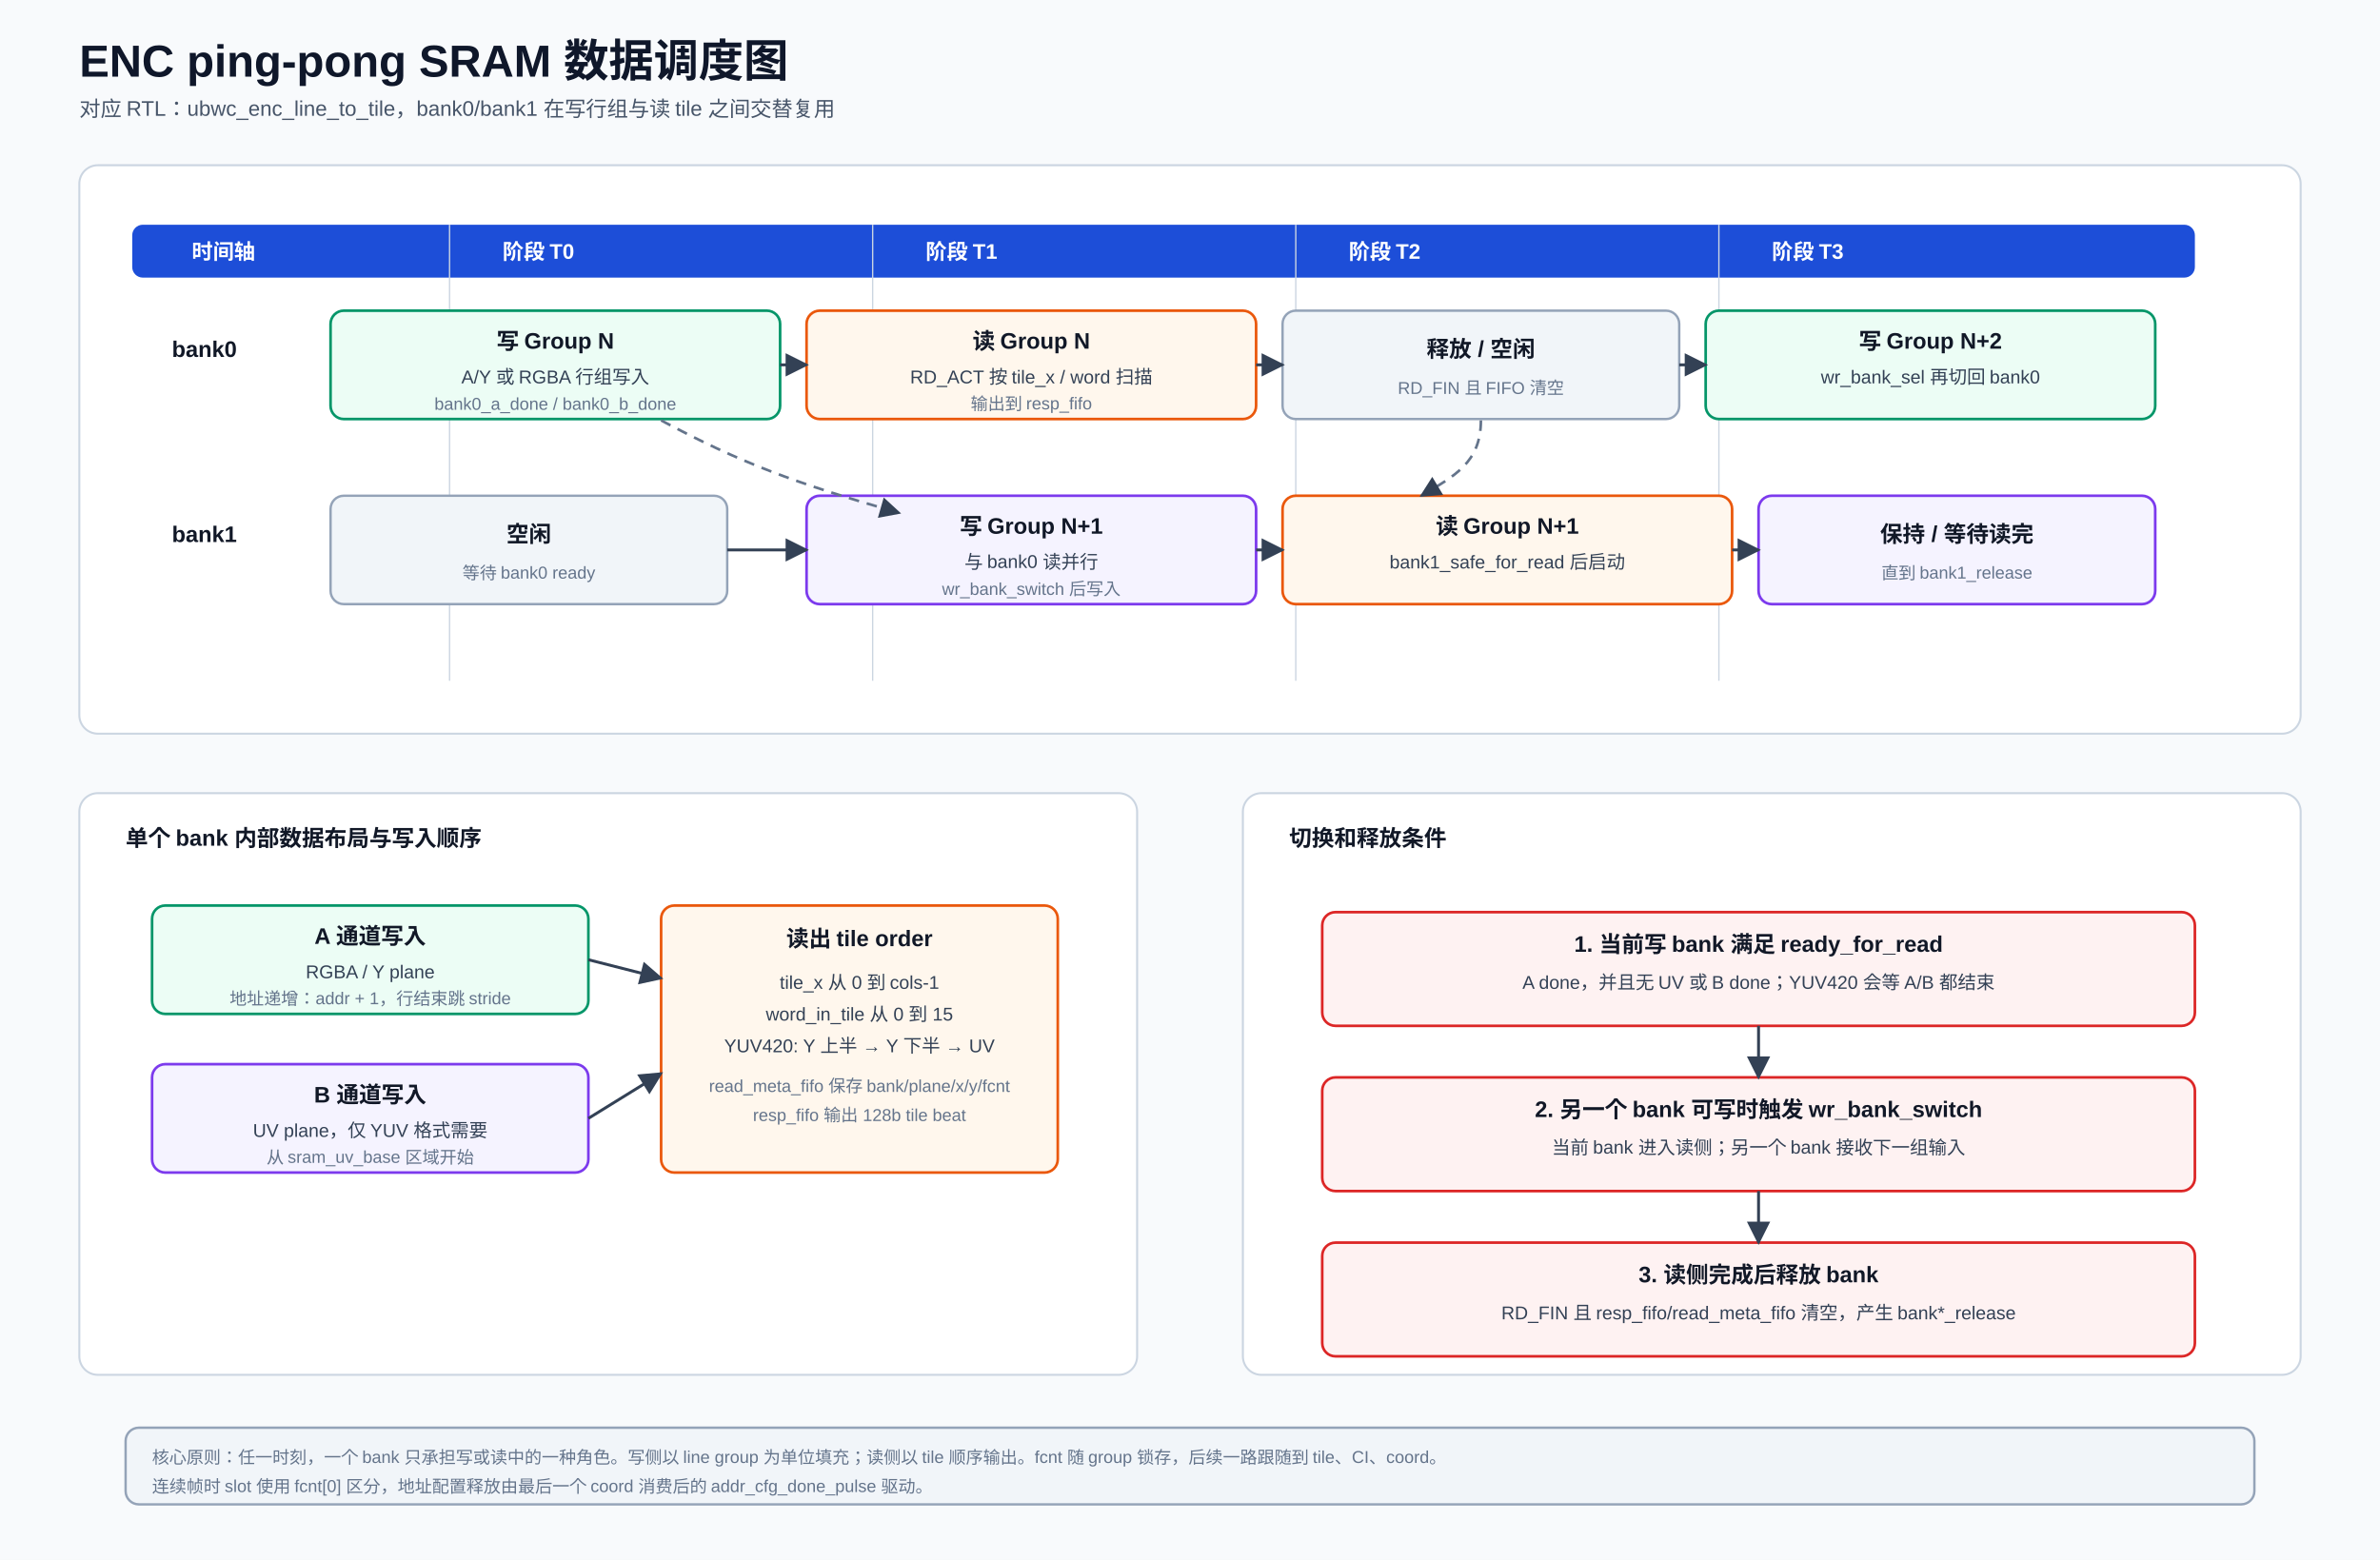
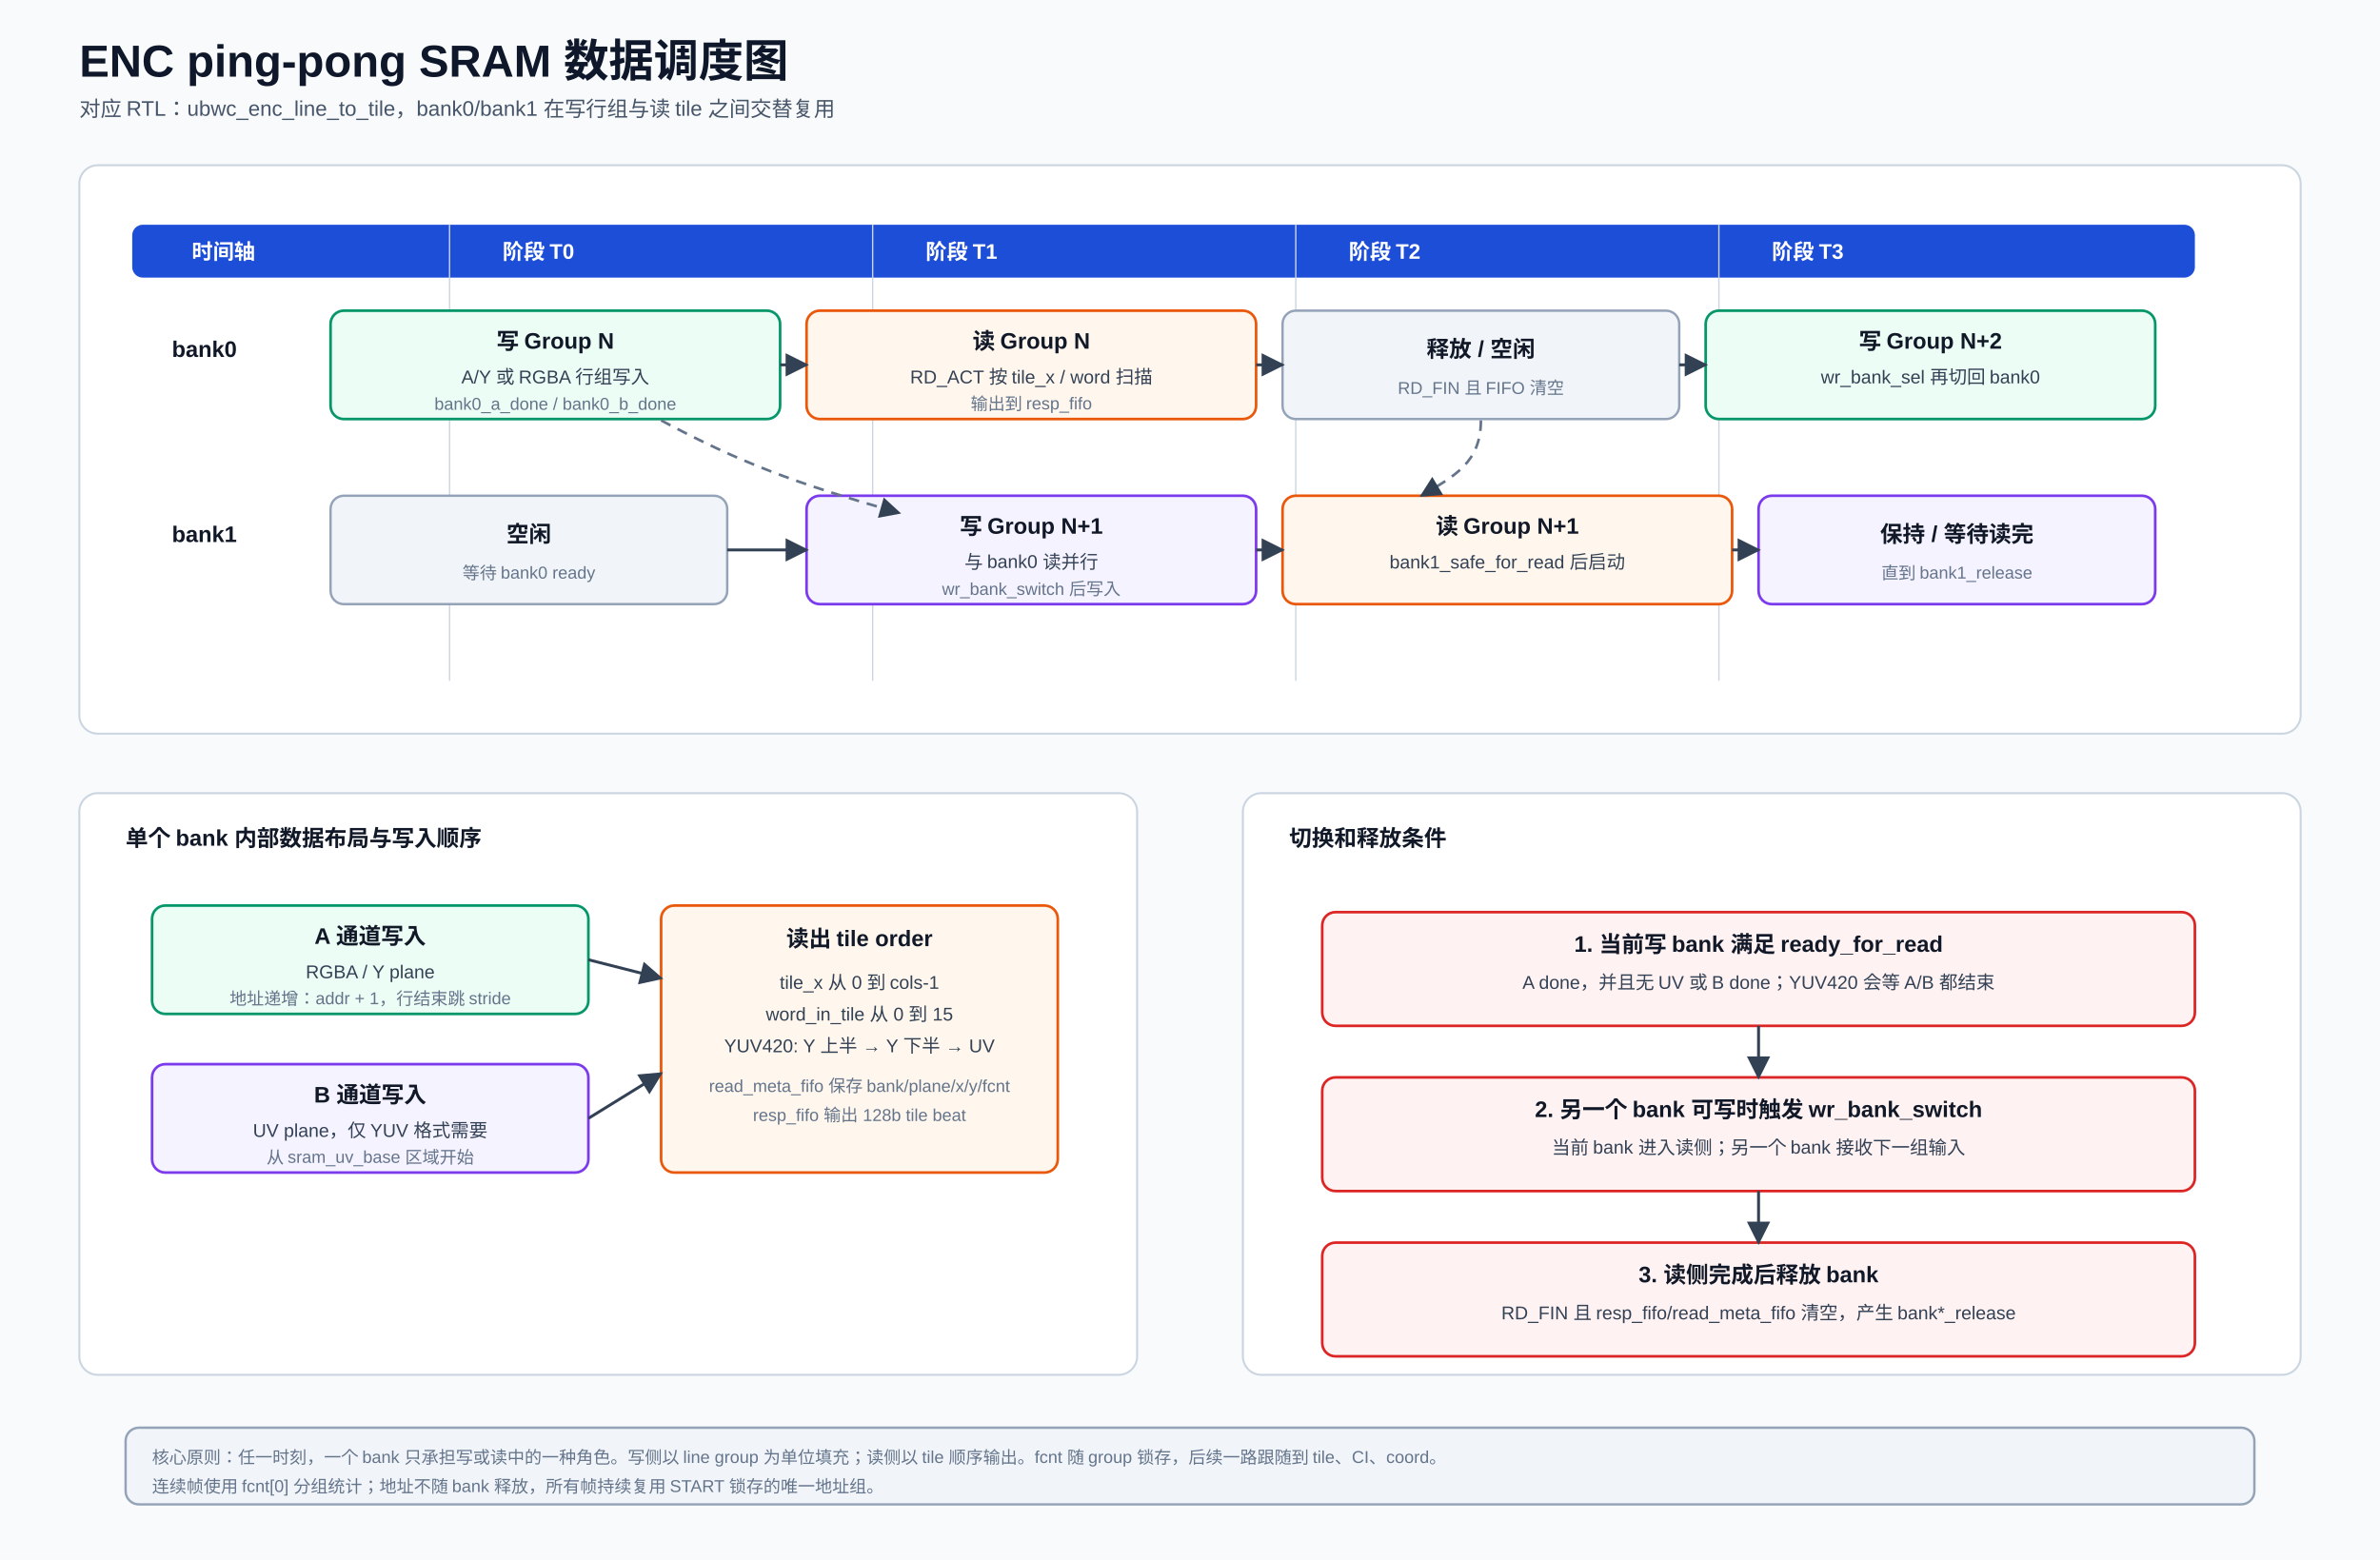
<svg xmlns="http://www.w3.org/2000/svg" width="1800" height="1180" viewBox="0 0 1800 1180">
  <defs>
    <style>
      .bg { fill: #f8fafc; }
      .title { font: 700 34px -apple-system,BlinkMacSystemFont,"PingFang SC","Microsoft YaHei",Arial,sans-serif; fill: #0f172a; }
      .subtitle { font: 500 16px -apple-system,BlinkMacSystemFont,"PingFang SC","Microsoft YaHei",Arial,sans-serif; fill: #475569; }
      .box-title { font: 700 17px -apple-system,BlinkMacSystemFont,"PingFang SC","Microsoft YaHei",Arial,sans-serif; fill: #111827; }
      .box-text { font: 500 14px -apple-system,BlinkMacSystemFont,"PingFang SC","Microsoft YaHei",Arial,sans-serif; fill: #334155; }
      .small { font: 500 13px -apple-system,BlinkMacSystemFont,"PingFang SC","Microsoft YaHei",Arial,sans-serif; fill: #64748b; }
      .head { fill: #1d4ed8; }
      .head-text { font: 700 16px -apple-system,BlinkMacSystemFont,"PingFang SC","Microsoft YaHei",Arial,sans-serif; fill: #fff; }
      .panel { fill: #fff; stroke: #cbd5e1; stroke-width: 1.5; rx: 14; }
      .bank0 { fill: #ecfdf5; stroke: #059669; stroke-width: 2; rx: 10; }
      .bank1 { fill: #f5f3ff; stroke: #7c3aed; stroke-width: 2; rx: 10; }
      .read { fill: #fff7ed; stroke: #ea580c; stroke-width: 2; rx: 10; }
      .idle { fill: #f1f5f9; stroke: #94a3b8; stroke-width: 1.8; rx: 10; }
      .warn { fill: #fef2f2; stroke: #dc2626; stroke-width: 2; rx: 10; }
      .line { stroke: #334155; stroke-width: 2.2; fill: none; marker-end: url(#arrow); }
      .dash { stroke: #64748b; stroke-width: 2; fill: none; stroke-dasharray: 8 6; marker-end: url(#arrow); }
      .tick { stroke: #cbd5e1; stroke-width: 1; }
    </style>
    <marker id="arrow" viewBox="0 0 10 10" refX="9" refY="5" markerWidth="8" markerHeight="8" orient="auto-start-reverse">
      <path d="M 0 0 L 10 5 L 0 10 z" fill="#334155" />
    </marker>
  </defs>
  <rect class="bg" x="0" y="0" width="1800" height="1180" />
  <text class="title" x="60" y="58">ENC ping-pong SRAM 数据调度图</text>
  <text class="subtitle" x="60" y="88">对应 RTL：ubwc_enc_line_to_tile，bank0/bank1 在写行组与读 tile 之间交替复用</text>
  <rect class="panel" x="60" y="125" width="1680" height="430" />
  <rect class="head" x="100" y="170" width="1560" height="40" rx="8" />
  <text class="head-text" x="145" y="196">时间轴</text>
  <text class="head-text" x="380" y="196">阶段 T0</text>
  <text class="head-text" x="700" y="196">阶段 T1</text>
  <text class="head-text" x="1020" y="196">阶段 T2</text>
  <text class="head-text" x="1340" y="196">阶段 T3</text>
  <line class="tick" x1="340" y1="170" x2="340" y2="515" />
  <line class="tick" x1="660" y1="170" x2="660" y2="515" />
  <line class="tick" x1="980" y1="170" x2="980" y2="515" />
  <line class="tick" x1="1300" y1="170" x2="1300" y2="515" />
  <text class="box-title" x="130" y="270">bank0</text>
  <rect class="bank0" x="250" y="235" width="340" height="82" />
  <text class="box-title" x="420" y="264" text-anchor="middle">写 Group N</text>
  <text class="box-text" x="420" y="290" text-anchor="middle">A/Y 或 RGBA 行组写入</text>
  <text class="small" x="420" y="310" text-anchor="middle">bank0_a_done / bank0_b_done</text>
  <rect class="read" x="610" y="235" width="340" height="82" />
  <text class="box-title" x="780" y="264" text-anchor="middle">读 Group N</text>
  <text class="box-text" x="780" y="290" text-anchor="middle">RD_ACT 按 tile_x / word 扫描</text>
  <text class="small" x="780" y="310" text-anchor="middle">输出到 resp_fifo</text>
  <rect class="idle" x="970" y="235" width="300" height="82" />
  <text class="box-title" x="1120" y="270" text-anchor="middle">释放 / 空闲</text>
  <text class="small" x="1120" y="298" text-anchor="middle">RD_FIN 且 FIFO 清空</text>
  <rect class="bank0" x="1290" y="235" width="340" height="82" />
  <text class="box-title" x="1460" y="264" text-anchor="middle">写 Group N+2</text>
  <text class="box-text" x="1460" y="290" text-anchor="middle">wr_bank_sel 再切回 bank0</text>
  <text class="box-title" x="130" y="410">bank1</text>
  <rect class="idle" x="250" y="375" width="300" height="82" />
  <text class="box-title" x="400" y="410" text-anchor="middle">空闲</text>
  <text class="small" x="400" y="438" text-anchor="middle">等待 bank0 ready</text>
  <rect class="bank1" x="610" y="375" width="340" height="82" />
  <text class="box-title" x="780" y="404" text-anchor="middle">写 Group N+1</text>
  <text class="box-text" x="780" y="430" text-anchor="middle">与 bank0 读并行</text>
  <text class="small" x="780" y="450" text-anchor="middle">wr_bank_switch 后写入</text>
  <rect class="read" x="970" y="375" width="340" height="82" />
  <text class="box-title" x="1140" y="404" text-anchor="middle">读 Group N+1</text>
  <text class="box-text" x="1140" y="430" text-anchor="middle">bank1_safe_for_read 后启动</text>
  <rect class="bank1" x="1330" y="375" width="300" height="82" />
  <text class="box-title" x="1480" y="410" text-anchor="middle">保持 / 等待读完</text>
  <text class="small" x="1480" y="438" text-anchor="middle">直到 bank1_release</text>
  <path class="line" d="M590 276 L610 276" />
  <path class="line" d="M950 276 L970 276" />
  <path class="line" d="M1270 276 L1290 276" />
  <path class="line" d="M550 416 L610 416" />
  <path class="line" d="M950 416 L970 416" />
  <path class="line" d="M1310 416 L1330 416" />
  <path class="dash" d="M500 318 C560 350 600 365 680 388" />
  <path class="dash" d="M1120 318 C1120 350 1100 360 1075 375" />
  <rect class="panel" x="60" y="600" width="800" height="440" />
  <text class="box-title" x="95" y="640">单个 bank 内部数据布局与写入顺序</text>
  <rect class="bank0" x="115" y="685" width="330" height="82" />
  <text class="box-title" x="280" y="714" text-anchor="middle">A 通道写入</text>
  <text class="box-text" x="280" y="740" text-anchor="middle">RGBA / Y plane</text>
  <text class="small" x="280" y="760" text-anchor="middle">地址递增：addr + 1，行结束跳 stride</text>
  <rect class="bank1" x="115" y="805" width="330" height="82" />
  <text class="box-title" x="280" y="834" text-anchor="middle">B 通道写入</text>
  <text class="box-text" x="280" y="860" text-anchor="middle">UV plane，仅 YUV 格式需要</text>
  <text class="small" x="280" y="880" text-anchor="middle">从 sram_uv_base 区域开始</text>
  <rect class="read" x="500" y="685" width="300" height="202" />
  <text class="box-title" x="650" y="716" text-anchor="middle">读出 tile order</text>
  <text class="box-text" x="650" y="748" text-anchor="middle">tile_x 从 0 到 cols-1</text>
  <text class="box-text" x="650" y="772" text-anchor="middle">word_in_tile 从 0 到 15</text>
  <text class="box-text" x="650" y="796" text-anchor="middle">YUV420: Y 上半 → Y 下半 → UV</text>
  <text class="small" x="650" y="826" text-anchor="middle">read_meta_fifo 保存 bank/plane/x/y/fcnt</text>
  <text class="small" x="650" y="848" text-anchor="middle">resp_fifo 输出 128b tile beat</text>
  <path class="line" d="M445 726 L500 740" />
  <path class="line" d="M445 846 L500 812" />
  <rect class="panel" x="940" y="600" width="800" height="440" />
  <text class="box-title" x="975" y="640">切换和释放条件</text>
  <rect class="warn" x="1000" y="690" width="660" height="86" />
  <text class="box-title" x="1330" y="720" text-anchor="middle">1. 当前写 bank 满足 ready_for_read</text>
  <text class="box-text" x="1330" y="748" text-anchor="middle">A done，并且无 UV 或 B done；YUV420 会等 A/B 都结束</text>
  <rect class="warn" x="1000" y="815" width="660" height="86" />
  <text class="box-title" x="1330" y="845" text-anchor="middle">2. 另一个 bank 可写时触发 wr_bank_switch</text>
  <text class="box-text" x="1330" y="873" text-anchor="middle">当前 bank 进入读侧；另一个 bank 接收下一组输入</text>
  <rect class="warn" x="1000" y="940" width="660" height="86" />
  <text class="box-title" x="1330" y="970" text-anchor="middle">3. 读侧完成后释放 bank</text>
  <text class="box-text" x="1330" y="998" text-anchor="middle">RD_FIN 且 resp_fifo/read_meta_fifo 清空，产生 bank*_release</text>
  <path class="line" d="M1330 776 L1330 815" />
  <path class="line" d="M1330 901 L1330 940" />
  <rect class="idle" x="95" y="1080" width="1610" height="58" />
  <text class="small" x="115" y="1107">核心原则：任一时刻，一个 bank 只承担写或读中的一种角色。写侧以 line group 为单位填充；读侧以 tile 顺序输出。fcnt 随 group 锁存，后续一路跟随到 tile、CI、coord。</text>
-   <text class="small" x="115" y="1129">连续帧时 slot 使用 fcnt[0] 区分，地址配置释放由最后一个 coord 消费后的 addr_cfg_done_pulse 驱动。</text>
+   <text class="small" x="115" y="1129">连续帧使用 fcnt[0] 分组统计；地址不随 bank 释放，所有帧持续复用 START 锁存的唯一地址组。</text>
</svg>
